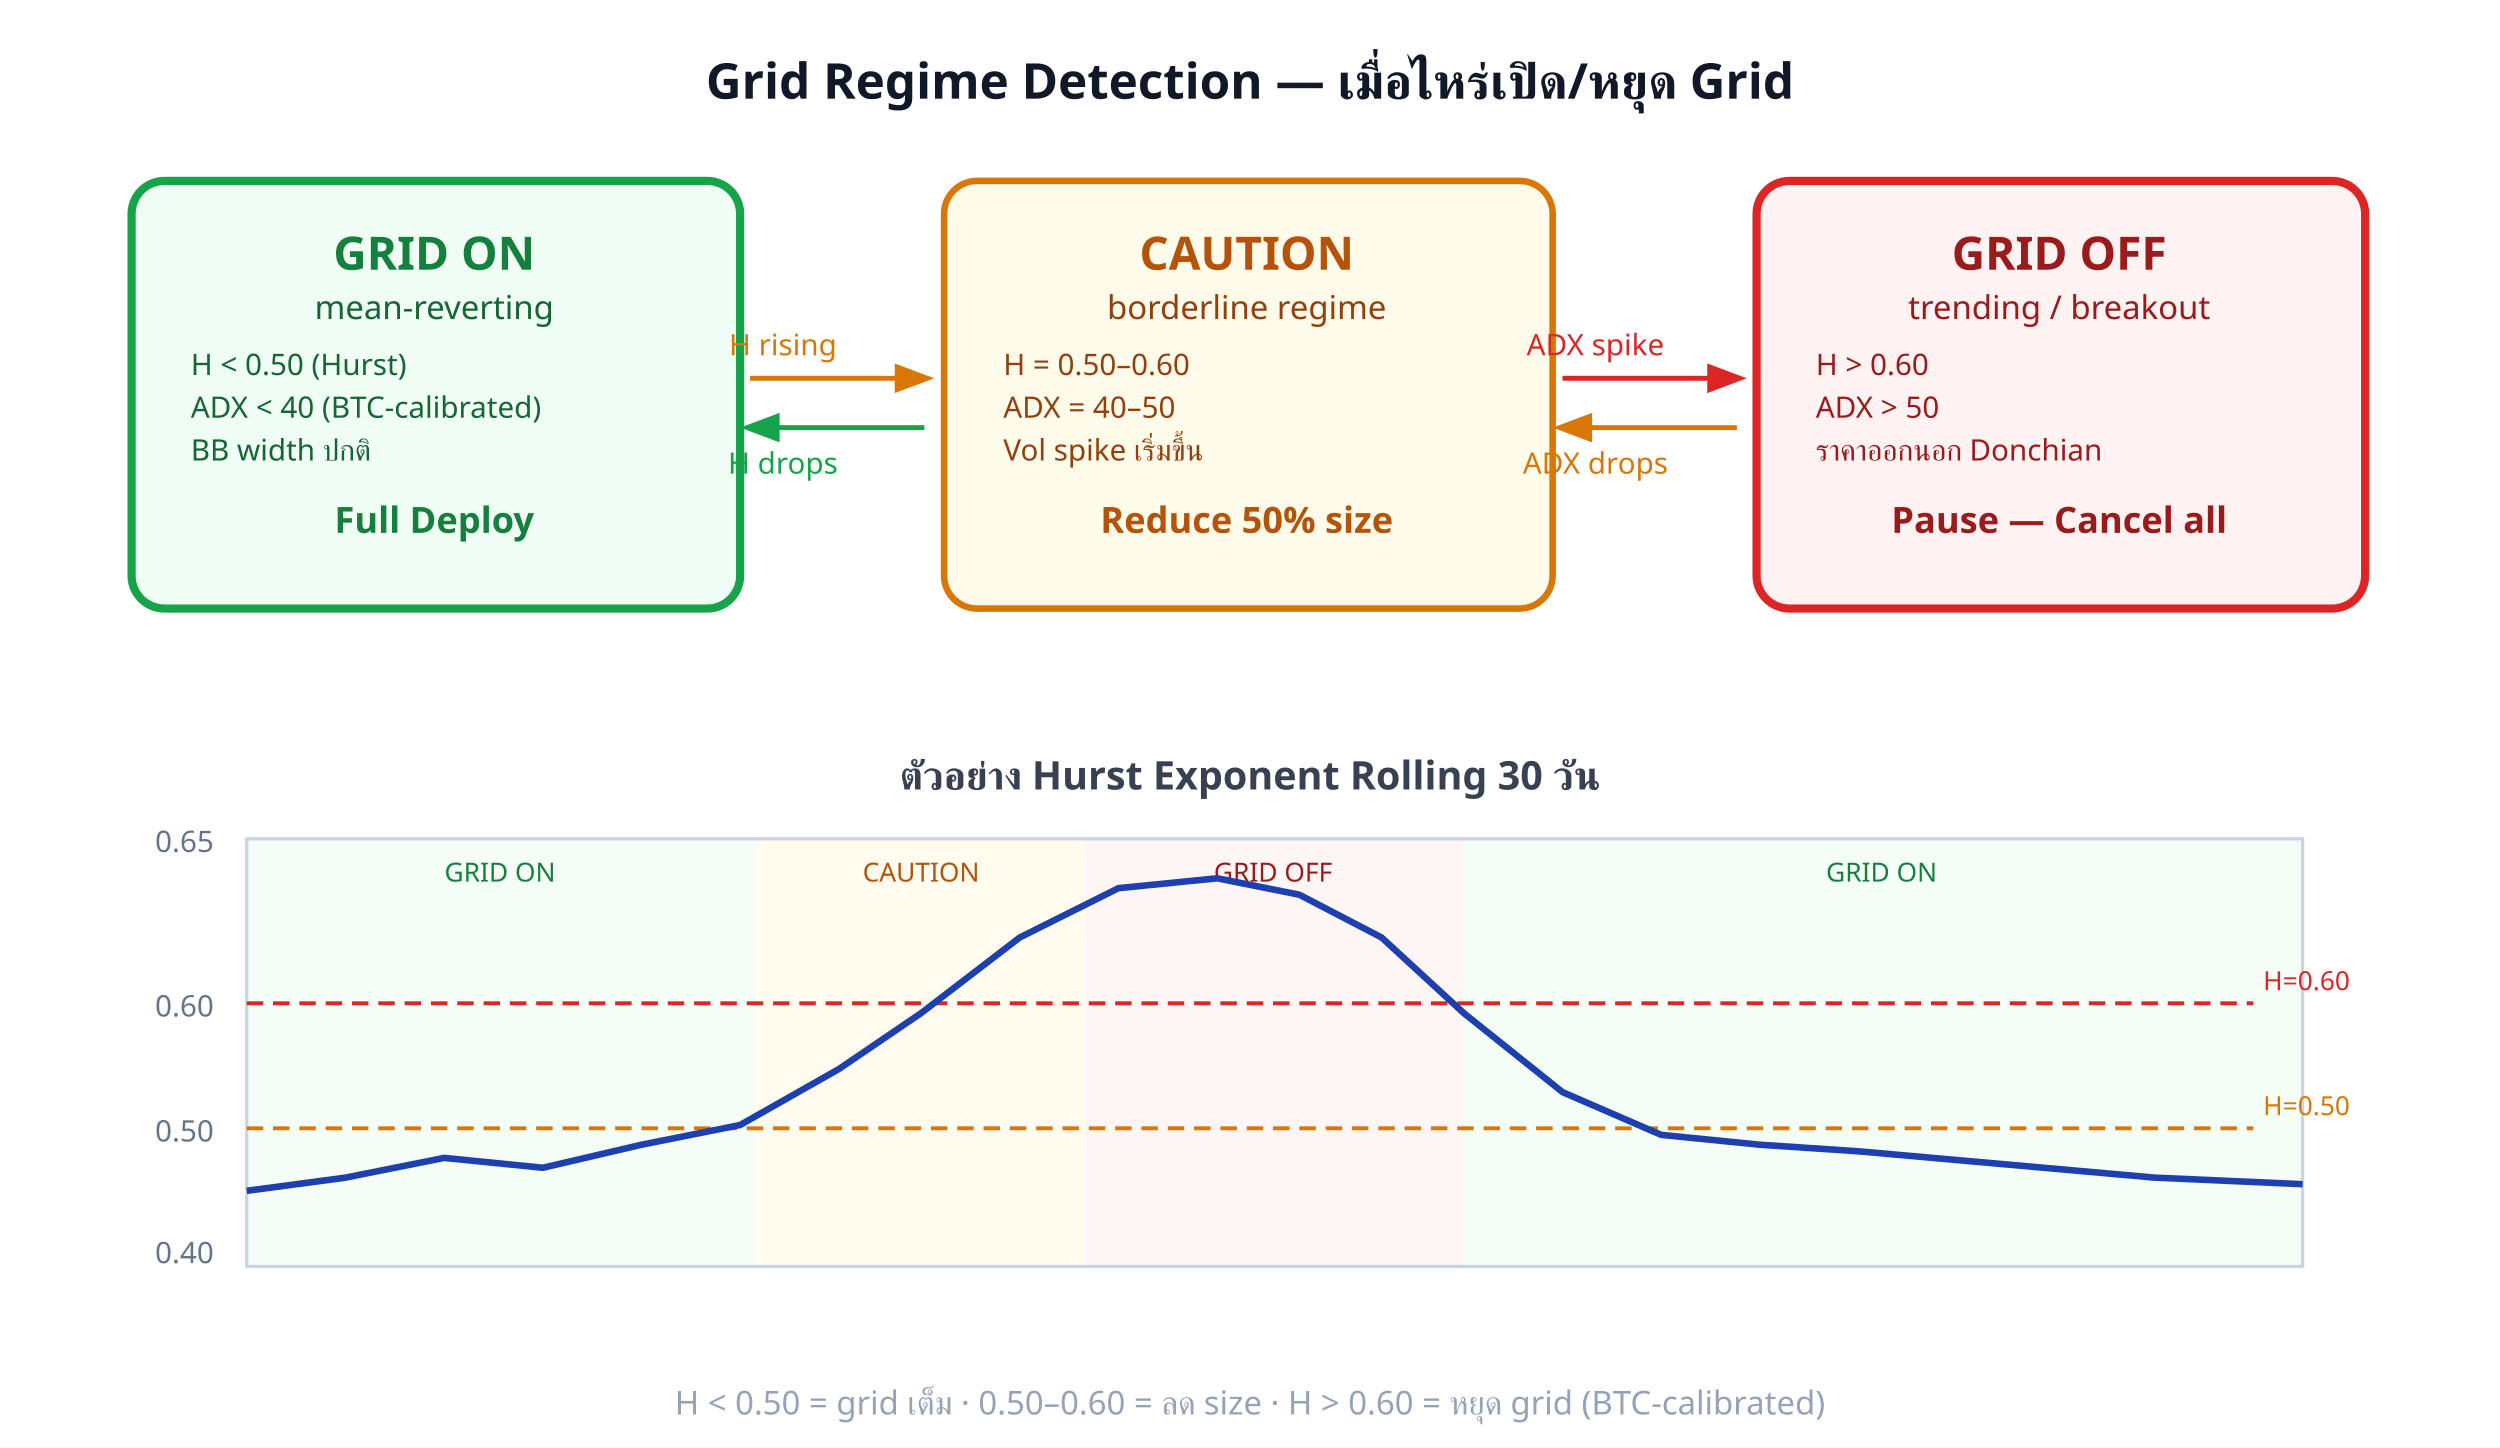
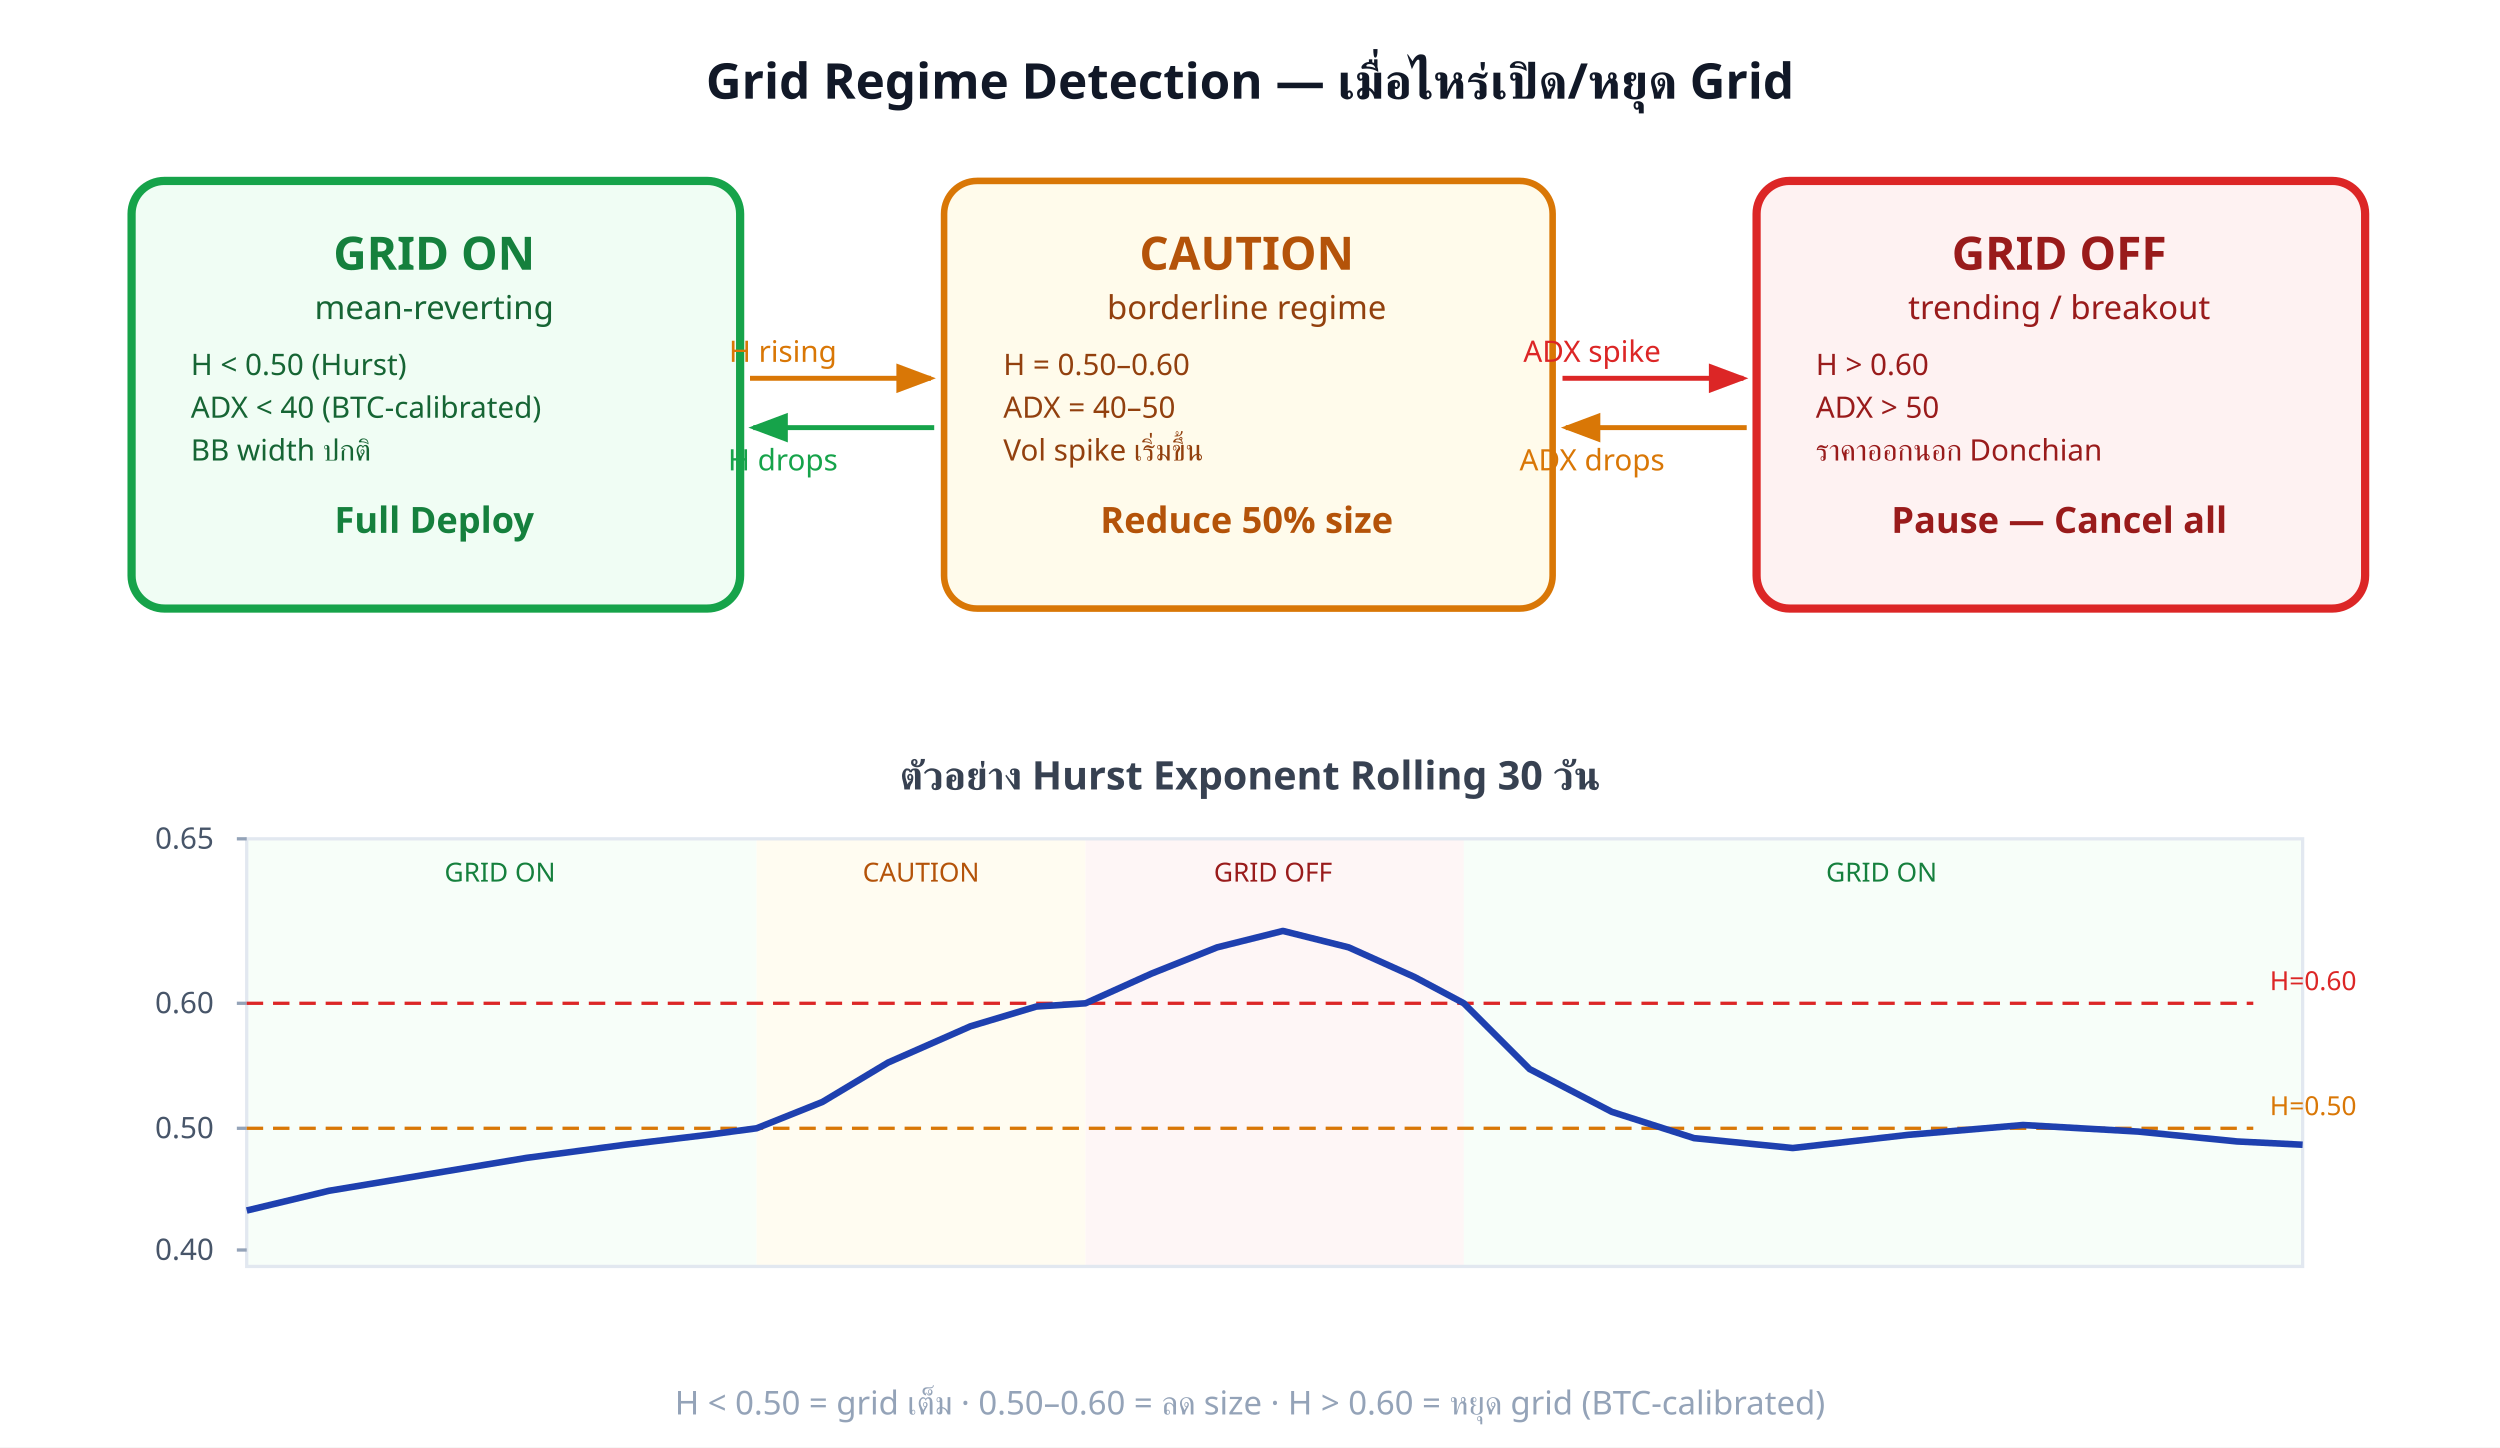
<svg xmlns="http://www.w3.org/2000/svg" viewBox="0 0 760 440" font-family="'Sarabun',sans-serif">
  <defs>
-     <marker id="arrowAmber" markerWidth="8" markerHeight="8" refX="6" refY="3" orient="auto">
-       <path d="M0,0 L0,6 L8,3 z" fill="#d97706" />
+     <marker id="arrowAmber" markerWidth="8" markerHeight="6" refX="7" refY="3" orient="auto">
+       <polygon points="0 0, 8 3, 0 6" fill="#d97706" />
    </marker>
-     <marker id="arrowGreen" markerWidth="8" markerHeight="8" refX="6" refY="3" orient="auto">
-       <path d="M0,0 L0,6 L8,3 z" fill="#16a34a" />
+     <marker id="arrowGreen" markerWidth="8" markerHeight="6" refX="7" refY="3" orient="auto">
+       <polygon points="0 0, 8 3, 0 6" fill="#16a34a" />
    </marker>
-     <marker id="arrowRed" markerWidth="8" markerHeight="8" refX="6" refY="3" orient="auto">
-       <path d="M0,0 L0,6 L8,3 z" fill="#dc2626" />
-     </marker>
-     <marker id="arrowAmber2" markerWidth="8" markerHeight="8" refX="6" refY="3" orient="auto">
-       <path d="M0,0 L0,6 L8,3 z" fill="#d97706" />
+     <marker id="arrowRed" markerWidth="8" markerHeight="6" refX="7" refY="3" orient="auto">
+       <polygon points="0 0, 8 3, 0 6" fill="#dc2626" />
    </marker>
  </defs>
  <rect width="760" height="440" fill="#ffffff" />
  <text x="380" y="30" font-size="15" font-weight="700" fill="#111827" text-anchor="middle">Grid Regime Detection — เมื่อไหร่เปิด/หยุด Grid</text>
  <rect x="40" y="55" width="185" height="130" rx="10" fill="#f0fdf4" stroke="#16a34a" stroke-width="2.5" />
  <text x="132" y="82" font-size="14" font-weight="700" fill="#15803d" text-anchor="middle">GRID ON</text>
  <text x="132" y="97" font-size="10" fill="#166534" text-anchor="middle">mean-reverting</text>
  <text x="58" y="114" font-size="9" fill="#166534">H &lt; 0.50 (Hurst)</text>
  <text x="58" y="127" font-size="9" fill="#166534">ADX &lt; 40 (BTC-calibrated)</text>
  <text x="58" y="140" font-size="9" fill="#166534">BB width ปกติ</text>
  <text x="132" y="162" font-size="11" font-weight="700" fill="#15803d" text-anchor="middle">Full Deploy</text>
  <rect x="287" y="55" width="185" height="130" rx="10" fill="#fffbeb" stroke="#d97706" stroke-width="2" />
  <text x="379" y="82" font-size="14" font-weight="700" fill="#b45309" text-anchor="middle">CAUTION</text>
  <text x="379" y="97" font-size="10" fill="#92400e" text-anchor="middle">borderline regime</text>
  <text x="305" y="114" font-size="9" fill="#92400e">H = 0.50–0.60</text>
  <text x="305" y="127" font-size="9" fill="#92400e">ADX = 40–50</text>
  <text x="305" y="140" font-size="9" fill="#92400e">Vol spike เริ่มขึ้น</text>
  <text x="379" y="162" font-size="11" font-weight="700" fill="#b45309" text-anchor="middle">Reduce 50% size</text>
  <rect x="534" y="55" width="185" height="130" rx="10" fill="#fef2f2" stroke="#dc2626" stroke-width="2.5" />
  <text x="626" y="82" font-size="14" font-weight="700" fill="#991b1b" text-anchor="middle">GRID OFF</text>
  <text x="626" y="97" font-size="10" fill="#991b1b" text-anchor="middle">trending / breakout</text>
  <text x="552" y="114" font-size="9" fill="#991b1b">H &gt; 0.60</text>
  <text x="552" y="127" font-size="9" fill="#991b1b">ADX &gt; 50</text>
  <text x="552" y="140" font-size="9" fill="#991b1b">ราคาออกนอก Donchian</text>
  <text x="626" y="162" font-size="11" font-weight="700" fill="#991b1b" text-anchor="middle">Pause — Cancel all</text>
-   <text x="238" y="108" font-size="9" fill="#d97706" text-anchor="middle">H rising</text>
-   <line x1="228" y1="115" x2="281" y2="115" stroke="#d97706" stroke-width="1.5" marker-end="url(#arrowAmber)" />
-   <line x1="281" y1="130" x2="228" y2="130" stroke="#16a34a" stroke-width="1.5" marker-end="url(#arrowGreen)" />
-   <text x="238" y="144" font-size="9" fill="#16a34a" text-anchor="middle">H drops</text>
-   <text x="485" y="108" font-size="9" fill="#dc2626" text-anchor="middle">ADX spike</text>
-   <line x1="475" y1="115" x2="528" y2="115" stroke="#dc2626" stroke-width="1.5" marker-end="url(#arrowRed)" />
-   <line x1="528" y1="130" x2="475" y2="130" stroke="#d97706" stroke-width="1.5" marker-end="url(#arrowAmber2)" />
-   <text x="485" y="144" font-size="9" fill="#d97706" text-anchor="middle">ADX drops</text>
+   <text x="238" y="110" font-size="9" fill="#d97706" text-anchor="middle">H rising</text>
+   <line x1="228" y1="115" x2="283" y2="115" stroke="#d97706" stroke-width="1.5" marker-end="url(#arrowAmber)" />
+   <line x1="284" y1="130" x2="229" y2="130" stroke="#16a34a" stroke-width="1.5" marker-end="url(#arrowGreen)" />
+   <text x="238" y="143" font-size="9" fill="#16a34a" text-anchor="middle">H drops</text>
+   <text x="484" y="110" font-size="9" fill="#dc2626" text-anchor="middle">ADX spike</text>
+   <line x1="475" y1="115" x2="530" y2="115" stroke="#dc2626" stroke-width="1.5" marker-end="url(#arrowRed)" />
+   <line x1="531" y1="130" x2="476" y2="130" stroke="#d97706" stroke-width="1.5" marker-end="url(#arrowAmber)" />
+   <text x="484" y="143" font-size="9" fill="#d97706" text-anchor="middle">ADX drops</text>
  <text x="380" y="240" font-size="12" font-weight="600" fill="#374151" text-anchor="middle">ตัวอย่าง Hurst Exponent Rolling 30 วัน</text>
-   <rect x="75" y="255" width="155" height="130" fill="#f0fdf4" opacity="0.7" />
-   <rect x="230" y="255" width="100" height="130" fill="#fffbeb" opacity="0.8" />
-   <rect x="330" y="255" width="115" height="130" fill="#fef2f2" opacity="0.8" />
-   <rect x="445" y="255" width="255" height="130" fill="#f0fdf4" opacity="0.7" />
+   <rect x="75" y="255" width="155" height="130" fill="#f0fdf4" opacity="0.5" />
+   <rect x="230" y="255" width="100" height="130" fill="#fffbeb" opacity="0.7" />
+   <rect x="330" y="255" width="115" height="130" fill="#fef2f2" opacity="0.7" />
+   <rect x="445" y="255" width="255" height="130" fill="#f0fdf4" opacity="0.5" />
+   <rect x="75" y="255" width="625" height="130" fill="none" stroke="#e2e8f0" stroke-width="1" />
  <text x="152" y="268" font-size="8" fill="#15803d" text-anchor="middle">GRID ON</text>
  <text x="280" y="268" font-size="8" fill="#b45309" text-anchor="middle">CAUTION</text>
  <text x="387" y="268" font-size="8" fill="#991b1b" text-anchor="middle">GRID OFF</text>
  <text x="572" y="268" font-size="8" fill="#15803d" text-anchor="middle">GRID ON</text>
-   <rect x="75" y="255" width="625" height="130" fill="none" stroke="#cbd5e1" stroke-width="1" />
-   <text x="65" y="384" font-size="9" fill="#64748b" text-anchor="end">0.40</text>
-   <text x="65" y="347" font-size="9" fill="#64748b" text-anchor="end">0.50</text>
-   <text x="65" y="309" font-size="9" fill="#64748b" text-anchor="end">0.60</text>
-   <text x="65" y="259" font-size="9" fill="#64748b" text-anchor="end">0.65</text>
-   <line x1="75" y1="305" x2="685" y2="305" stroke="#dc2626" stroke-width="1.2" stroke-dasharray="5,3" />
-   <text x="688" y="301" font-size="8" fill="#dc2626" text-anchor="start">H=0.60</text>
-   <line x1="75" y1="343" x2="685" y2="343" stroke="#d97706" stroke-width="1.2" stroke-dasharray="5,3" />
-   <text x="688" y="339" font-size="8" fill="#d97706" text-anchor="start">H=0.50</text>
-   <polyline points="75,362 105,358 135,352 165,355 195,348 225,342 255,325 280,308 310,285 340,270 370,267 395,272 420,285 445,308 475,332 505,345 535,348 565,350 610,354 655,358 700,360" fill="none" stroke="#1e40af" stroke-width="2" stroke-linejoin="round" />
+   <text x="65" y="383" font-size="9" fill="#475569" text-anchor="end">0.40</text>
+   <text x="65" y="346" font-size="9" fill="#475569" text-anchor="end">0.50</text>
+   <text x="65" y="308" font-size="9" fill="#475569" text-anchor="end">0.60</text>
+   <text x="65" y="258" font-size="9" fill="#475569" text-anchor="end">0.65</text>
+   <line x1="72" y1="380" x2="75" y2="380" stroke="#94a3b8" stroke-width="1" />
+   <line x1="72" y1="343" x2="75" y2="343" stroke="#94a3b8" stroke-width="1" />
+   <line x1="72" y1="305" x2="75" y2="305" stroke="#94a3b8" stroke-width="1" />
+   <line x1="72" y1="255" x2="75" y2="255" stroke="#94a3b8" stroke-width="1" />
+   <line x1="75" y1="305" x2="685" y2="305" stroke="#dc2626" stroke-width="1" stroke-dasharray="5,3" />
+   <text x="690" y="301" font-size="8" fill="#dc2626">H=0.60</text>
+   <line x1="75" y1="343" x2="685" y2="343" stroke="#d97706" stroke-width="1" stroke-dasharray="5,3" />
+   <text x="690" y="339" font-size="8" fill="#d97706">H=0.50</text>
+   <polyline points="75,368 100,362 130,357 160,352 190,348 215,345 230,343 250,335 270,323 295,312 315,306 330,305 350,296 370,288 390,283 410,288 430,297 445,305 465,325 490,338 515,346 545,349 580,345 615,342 650,344 680,347 700,348" fill="none" stroke="#1e40af" stroke-width="2" stroke-linejoin="round" />
  <text x="380" y="430" font-size="10" fill="#94a3b8" text-anchor="middle">H &lt; 0.50 = grid เต็ม · 0.50–0.60 = ลด size · H &gt; 0.60 = หยุด grid (BTC-calibrated)</text>
</svg>
